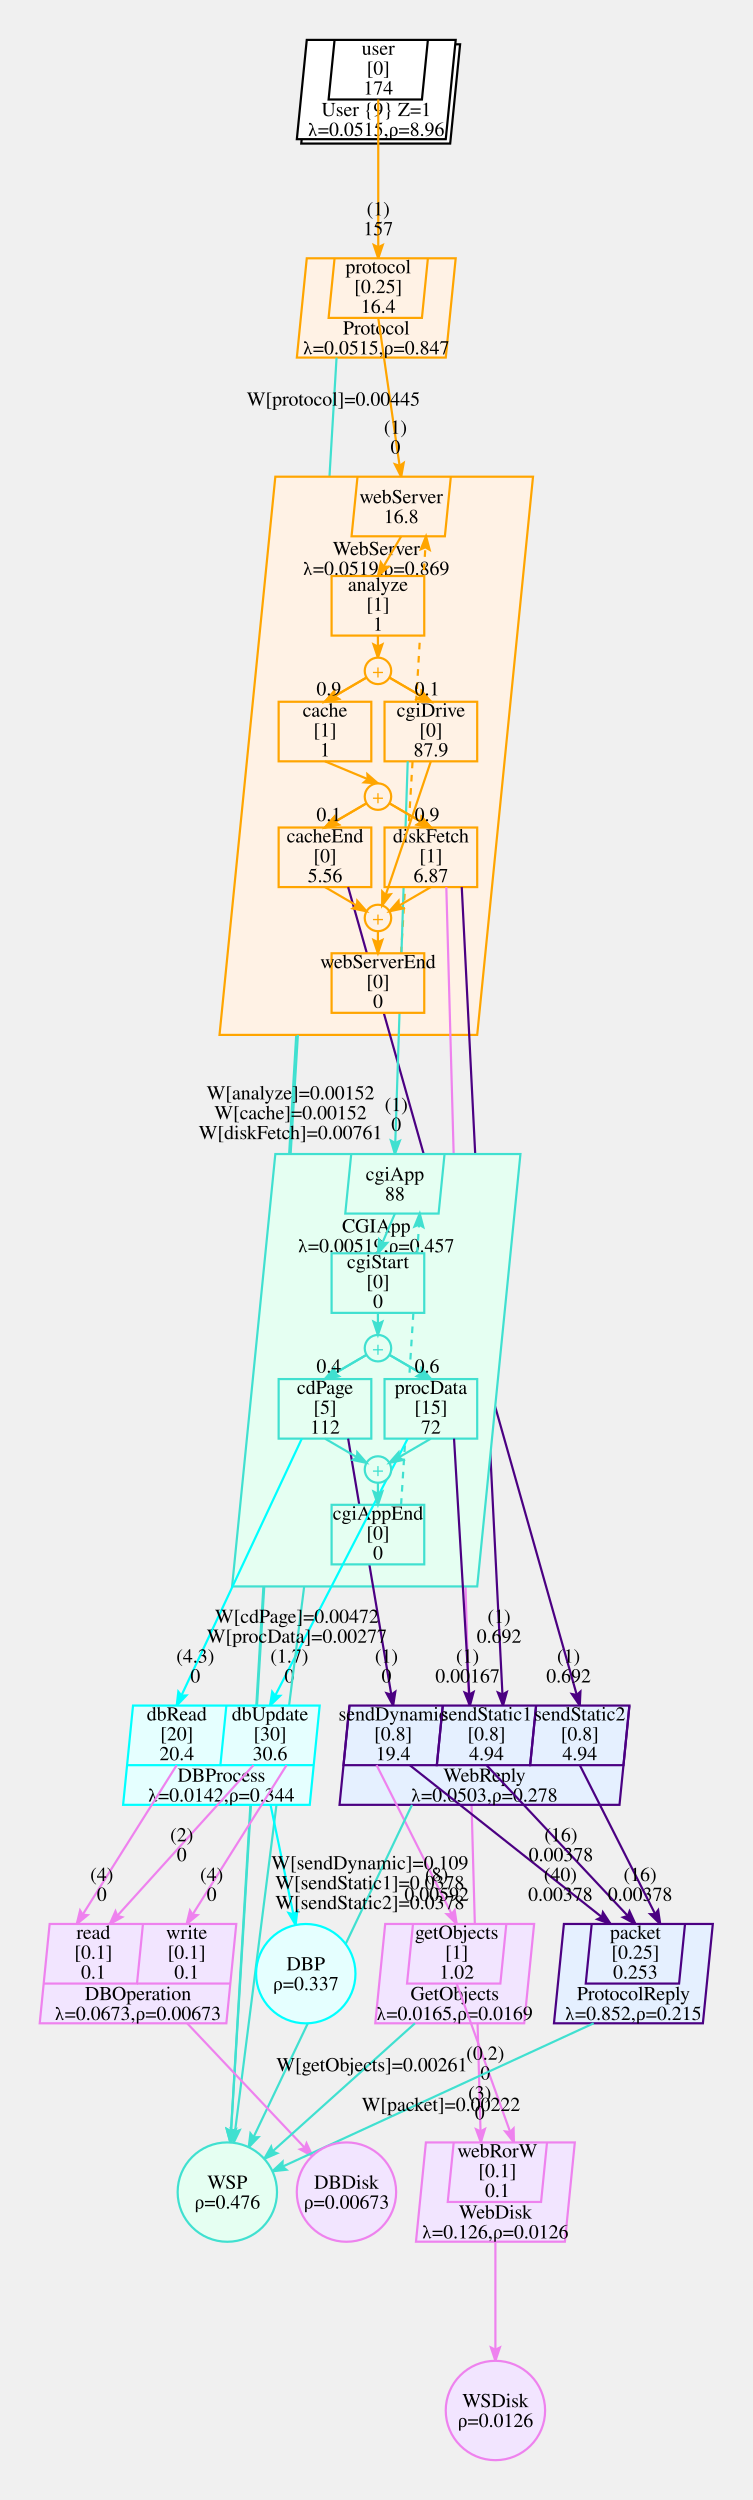
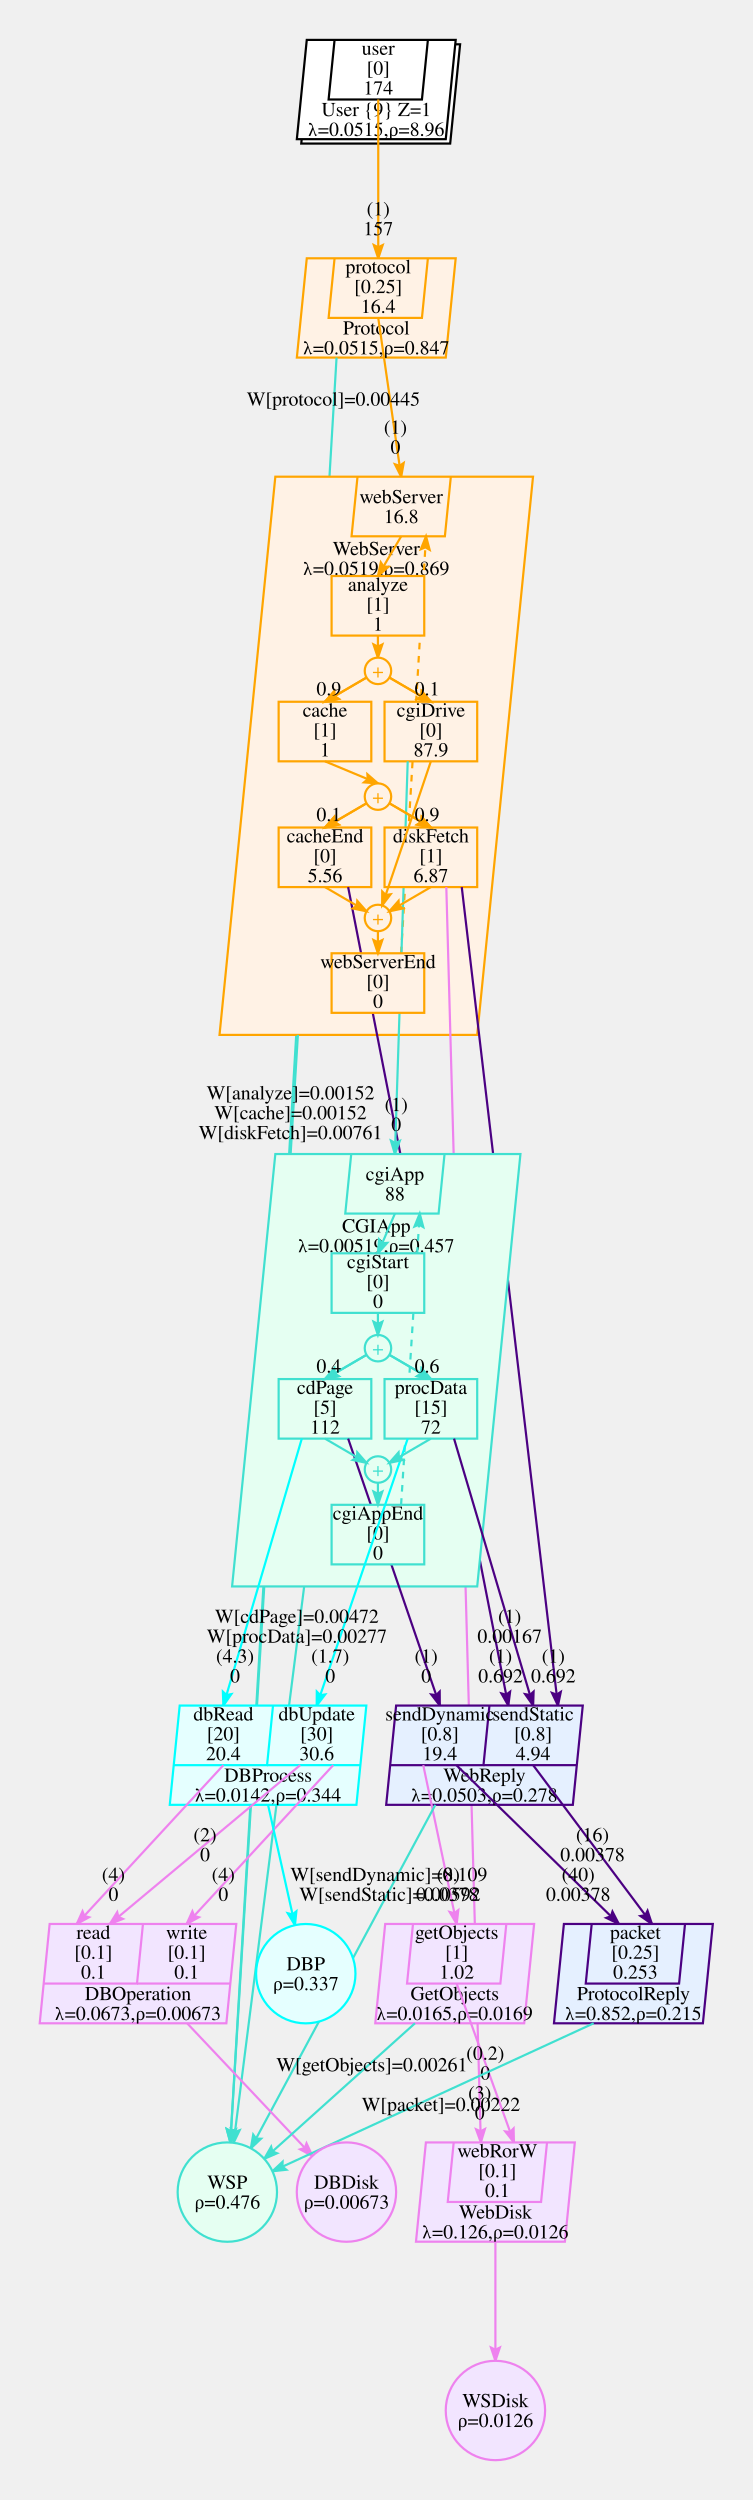
<svg xmlns="http://www.w3.org/2000/svg" width="4.737in" height="15.736in" viewBox="0 0 8528 28325">
  <polygon fill="#ffffff" stroke="black" stroke-width="25" points="3526.25,500 5213.75,500 5101.25,1625 3413.75,1625 " />
  <polygon fill="#ffffff" stroke="black" stroke-width="25" points="3476.25,450 5163.75,450 5051.25,1575 3363.75,1575 " />
  <text x="4264" y="1538" font-family="Times" font-style="Roman" font-size="225" fill="black" text-anchor="middle">λ=0.0515,ρ=8.96</text>
  <text x="4264" y="1313" font-family="Times" font-style="Roman" font-size="225" fill="black" text-anchor="middle">User {9} Z=1</text>
  <polyline stroke="black" stroke-width="25" fill="none" points="3791.25,450 3723.75,1125 4781.25,1125 4848.75,450 " />
  <text x="4286" y="1069" font-family="Times" font-style="Roman" font-size="225" fill="black" text-anchor="middle">174</text>
  <text x="4286" y="844" font-family="Times" font-style="Roman" font-size="225" fill="black" text-anchor="middle">[0]</text>
  <text x="4286" y="619" font-family="Times" font-style="Roman" font-size="225" fill="black" text-anchor="middle">user</text>
  <line x1="4286.25" y1="1125" x2="4286.25" y2="2925" stroke="Orange" stroke-width="25" />
  <polygon fill="Orange" stroke="Orange" stroke-width="25" points="4286.25,2925 4336.25,2775 4286.25,2800 4236.25,2775 " />
  <text x="4286" y="2663" font-family="Times" font-style="Roman" font-size="225" fill="black" text-anchor="middle">157</text>
  <text x="4286" y="2438" font-family="Times" font-style="Roman" font-size="225" fill="black" text-anchor="middle">(1)</text>
  <polygon fill="#fff2e5" stroke="Orange" stroke-width="25" points="3476.25,2925 5163.75,2925 5051.25,4050 3363.75,4050 " />
  <text x="4264" y="4013" font-family="Times" font-style="Roman" font-size="225" fill="black" text-anchor="middle">λ=0.0515,ρ=0.847</text>
  <text x="4264" y="3788" font-family="Times" font-style="Roman" font-size="225" fill="black" text-anchor="middle">Protocol</text>
  <polyline stroke="Orange" stroke-width="25" fill="none" points="3791.25,2925 3723.75,3600 4781.25,3600 4848.75,2925 " />
  <text x="4286" y="3544" font-family="Times" font-style="Roman" font-size="225" fill="black" text-anchor="middle">16.4</text>
  <text x="4286" y="3319" font-family="Times" font-style="Roman" font-size="225" fill="black" text-anchor="middle">[0.25]</text>
  <text x="4286" y="3094" font-family="Times" font-style="Roman" font-size="225" fill="black" text-anchor="middle">protocol</text>
  <line x1="4286.25" y1="3600" x2="4546.25" y2="5400" stroke="Orange" stroke-width="25" />
  <polygon fill="Orange" stroke="Orange" stroke-width="25" points="4546.25,5400 4574.29,5244.39 4528.38,5276.28 4475.32,5258.69 " />
  <text x="4481" y="5138" font-family="Times" font-style="Roman" font-size="225" fill="black" text-anchor="middle">0</text>
  <text x="4481" y="4913" font-family="Times" font-style="Roman" font-size="225" fill="black" text-anchor="middle">(1)</text>
  <line x1="3813.75" y1="4050" x2="2609.68" y2="24276" stroke="Turquoise" stroke-width="25" />
  <polygon fill="Turquoise" stroke="Turquoise" stroke-width="25" points="2609.68,24276 2668.5,24129.2 2617.11,24151.2 2568.68,24123.3 " />
  <text x="3778" y="4594" font-family="Times" font-style="Roman" font-size="225" fill="black" text-anchor="middle">W[protocol]=0.00445</text>
  <polygon fill="#fff2e5" stroke="Orange" stroke-width="25" points="3120,5400 6040,5400 5407.5,11725 2487.5,11725 " />
  <text x="4264" y="6513" font-family="Times" font-style="Roman" font-size="225" fill="black" text-anchor="middle">λ=0.0519,ρ=0.869</text>
  <text x="4264" y="6288" font-family="Times" font-style="Roman" font-size="225" fill="black" text-anchor="middle">WebServer</text>
  <polyline stroke="Orange" stroke-width="25" fill="none" points="4051.25,5400 3983.75,6075 5041.25,6075 5108.75,5400 " />
  <text x="4546" y="5925" font-family="Times" font-style="Roman" font-size="225" fill="black" text-anchor="middle">16.8</text>
  <text x="4546" y="5700" font-family="Times" font-style="Roman" font-size="225" fill="black" text-anchor="middle">webServer</text>
  <line x1="4546.25" y1="6075" x2="4282.5" y2="6525" stroke="Orange" stroke-width="25" />
  <polygon fill="Orange" stroke="Orange" stroke-width="25" points="4282.5,6525 4401.49,6420.87 4345.71,6417.16 4315.21,6370.31 " />
  <line x1="4545" y1="10800" x2="4827.5" y2="6075" stroke-dasharray="75" stroke="Orange" stroke-width="25" />
  <polygon fill="Orange" stroke="Orange" stroke-width="25" points="4827.5,6075 4768.64,6221.75 4820.04,6199.78 4868.46,6227.72 " />
  <polygon fill="#fff2e5" stroke="Orange" stroke-width="25" points="3757.5,7200 3757.5,6525 4807.5,6525 4807.5,7200 3757.5,7200 " />
  <text x="4283" y="7144" font-family="Times" font-style="Roman" font-size="225" fill="black" text-anchor="middle">1</text>
  <text x="4283" y="6919" font-family="Times" font-style="Roman" font-size="225" fill="black" text-anchor="middle">[1]</text>
  <text x="4283" y="6694" font-family="Times" font-style="Roman" font-size="225" fill="black" text-anchor="middle">analyze</text>
  <polygon fill="#fff2e5" stroke="Orange" stroke-width="25" points="3157.5,8625 3157.5,7950 4207.5,7950 4207.5,8625 3157.5,8625 " />
  <text x="3683" y="8569" font-family="Times" font-style="Roman" font-size="225" fill="black" text-anchor="middle">1</text>
  <text x="3683" y="8344" font-family="Times" font-style="Roman" font-size="225" fill="black" text-anchor="middle">[1]</text>
  <text x="3683" y="8119" font-family="Times" font-style="Roman" font-size="225" fill="black" text-anchor="middle">cache</text>
  <polygon fill="#fff2e5" stroke="Orange" stroke-width="25" points="3157.5,10050 3157.5,9375 4207.5,9375 4207.5,10050 3157.5,10050 " />
-   <line x1="3945" y1="10050" x2="6570" y2="19325" stroke="Indigo" stroke-width="25" />
-   <polygon fill="Indigo" stroke="Indigo" stroke-width="25" points="6570,19325 6577.26,19167.1 6535.96,19204.7 6481.04,19194.3 " />
-   <text x="6443" y="19063" font-family="Times" font-style="Roman" font-size="225" fill="black" text-anchor="middle">0.692</text>
-   <text x="6443" y="18838" font-family="Times" font-style="Roman" font-size="225" fill="black" text-anchor="middle">(1)</text>
+   <line x1="3945" y1="10050" x2="5760" y2="19325" stroke="Indigo" stroke-width="25" />
+   <polygon fill="Indigo" stroke="Indigo" stroke-width="25" points="5760,19325 5780.26,19168.2 5735.99,19202.3 5682.12,19187.4 " />
+   <text x="5672" y="19063" font-family="Times" font-style="Roman" font-size="225" fill="black" text-anchor="middle">0.692</text>
+   <text x="5672" y="18838" font-family="Times" font-style="Roman" font-size="225" fill="black" text-anchor="middle">(1)</text>
  <text x="3683" y="9994" font-family="Times" font-style="Roman" font-size="225" fill="black" text-anchor="middle">5.56</text>
  <text x="3683" y="9769" font-family="Times" font-style="Roman" font-size="225" fill="black" text-anchor="middle">[0]</text>
  <text x="3683" y="9544" font-family="Times" font-style="Roman" font-size="225" fill="black" text-anchor="middle">cacheEnd</text>
  <polygon fill="#fff2e5" stroke="Orange" stroke-width="25" points="4357.5,8625 4357.5,7950 5407.5,7950 5407.5,8625 4357.5,8625 " />
  <line x1="4620" y1="8625" x2="4475" y2="13075" stroke="Turquoise" stroke-width="25" />
  <polygon fill="Turquoise" stroke="Turquoise" stroke-width="25" points="4475,13075 4529.86,12926.7 4479.07,12950.1 4429.91,12923.5 " />
  <text x="4490" y="12813" font-family="Times" font-style="Roman" font-size="225" fill="black" text-anchor="middle">0</text>
  <text x="4490" y="12588" font-family="Times" font-style="Roman" font-size="225" fill="black" text-anchor="middle">(1)</text>
  <text x="4883" y="8569" font-family="Times" font-style="Roman" font-size="225" fill="black" text-anchor="middle">87.9</text>
  <text x="4883" y="8344" font-family="Times" font-style="Roman" font-size="225" fill="black" text-anchor="middle">[0]</text>
  <text x="4883" y="8119" font-family="Times" font-style="Roman" font-size="225" fill="black" text-anchor="middle">cgiDrive</text>
  <polygon fill="#fff2e5" stroke="Orange" stroke-width="25" points="4357.5,10050 4357.5,9375 5407.5,9375 5407.5,10050 4357.5,10050 " />
  <line x1="5057.5" y1="10050" x2="5448.75" y2="24275" stroke="Violet" stroke-width="25" />
  <polygon fill="Violet" stroke="Violet" stroke-width="25" points="5448.75,24275 5494.61,24123.7 5445.31,24150 5394.64,24126.4 " />
  <text x="5436" y="24013" font-family="Times" font-style="Roman" font-size="225" fill="black" text-anchor="middle">0</text>
  <text x="5436" y="23788" font-family="Times" font-style="Roman" font-size="225" fill="black" text-anchor="middle">(3)</text>
-   <line x1="5232.5" y1="10050" x2="5700" y2="19325" stroke="Indigo" stroke-width="25" />
-   <polygon fill="Indigo" stroke="Indigo" stroke-width="25" points="5700,19325 5742.39,19172.7 5693.71,19200.2 5642.51,19177.7 " />
-   <text x="5655" y="18613" font-family="Times" font-style="Roman" font-size="225" fill="black" text-anchor="middle">0.692</text>
-   <text x="5655" y="18388" font-family="Times" font-style="Roman" font-size="225" fill="black" text-anchor="middle">(1)</text>
+   <line x1="5232.5" y1="10050" x2="6322.5" y2="19325" stroke="Indigo" stroke-width="25" />
+   <polygon fill="Indigo" stroke="Indigo" stroke-width="25" points="6322.5,19325 6354.65,19170.2 6307.91,19200.9 6255.33,19181.9 " />
+   <text x="6270" y="19063" font-family="Times" font-style="Roman" font-size="225" fill="black" text-anchor="middle">0.692</text>
+   <text x="6270" y="18838" font-family="Times" font-style="Roman" font-size="225" fill="black" text-anchor="middle">(1)</text>
  <text x="4883" y="9994" font-family="Times" font-style="Roman" font-size="225" fill="black" text-anchor="middle">6.87</text>
  <text x="4883" y="9769" font-family="Times" font-style="Roman" font-size="225" fill="black" text-anchor="middle">[1]</text>
  <text x="4883" y="9544" font-family="Times" font-style="Roman" font-size="225" fill="black" text-anchor="middle">diskFetch</text>
  <polygon fill="#fff2e5" stroke="Orange" stroke-width="25" points="3757.5,11475 3757.5,10800 4807.5,10800 4807.5,11475 3757.5,11475 " />
  <text x="4283" y="11419" font-family="Times" font-style="Roman" font-size="225" fill="black" text-anchor="middle">0</text>
  <text x="4283" y="11194" font-family="Times" font-style="Roman" font-size="225" fill="black" text-anchor="middle">[0]</text>
  <text x="4283" y="10969" font-family="Times" font-style="Roman" font-size="225" fill="black" text-anchor="middle">webServerEnd</text>
  <line x1="4282.5" y1="7200" x2="4282.5" y2="7450" stroke="Orange" stroke-width="25" />
  <polygon fill="Orange" stroke="Orange" stroke-width="25" points="4282.5,7450 4332.5,7300 4282.5,7325 4232.5,7300 " />
  <line x1="3682.5" y1="8625" x2="4282.5" y2="8875" stroke="Orange" stroke-width="25" />
  <polygon fill="Orange" stroke="Orange" stroke-width="25" points="4282.5,8875 4163.27,8771.15 4167.12,8826.92 4124.81,8863.46 " />
  <circle cx="4283" cy="7600" r="150" fill="#fff2e5" stroke="Orange" stroke-width="25" />
  <text x="4283" y="7675" font-family="Times" font-style="Roman" font-size="225" fill="Orange" text-anchor="middle">+</text>
  <line x1="4152.93" y1="7675.58" x2="3682.5" y2="7950" stroke="Orange" stroke-width="25" />
  <polygon fill="Orange" stroke="Orange" stroke-width="25" points="3682.5,7950 3837.26,7917.61 3790.47,7887.02 3786.87,7831.23 " />
  <line x1="4412.07" y1="7675.58" x2="4882.5" y2="7950" stroke="Orange" stroke-width="25" />
  <polygon fill="Orange" stroke="Orange" stroke-width="25" points="4882.5,7950 4778.13,7831.23 4774.53,7887.02 4727.74,7917.61 " />
  <line x1="4152.93" y1="7675.58" x2="3682.5" y2="7950" stroke="Orange" stroke-width="25" />
  <polygon fill="Orange" stroke="Orange" stroke-width="25" points="3682.5,7950 3837.26,7917.61 3790.47,7887.02 3786.87,7831.23 " />
  <line x1="4412.07" y1="7675.58" x2="4882.5" y2="7950" stroke="Orange" stroke-width="25" />
  <polygon fill="Orange" stroke="Orange" stroke-width="25" points="4882.5,7950 4778.13,7831.23 4774.53,7887.02 4727.74,7917.61 " />
  <text x="3726" y="7877" font-family="Times" font-style="Roman" font-size="225" fill="black" text-anchor="middle">0.9</text>
  <text x="4839" y="7877" font-family="Times" font-style="Roman" font-size="225" fill="black" text-anchor="middle">0.1</text>
  <circle cx="4283" cy="10400" r="150" fill="#fff2e5" stroke="Orange" stroke-width="25" />
  <text x="4283" y="10475" font-family="Times" font-style="Roman" font-size="225" fill="Orange" text-anchor="middle">+</text>
  <line x1="3682.5" y1="10050" x2="4152.93" y2="10324.4" stroke="Orange" stroke-width="25" />
  <polygon fill="Orange" stroke="Orange" stroke-width="25" points="4152.93,10324.4 4048.56,10205.6 4044.96,10261.4 3998.17,10292 " />
  <line x1="4882.5" y1="8625" x2="4330.53" y2="10257.9" stroke="Orange" stroke-width="25" />
  <polygon fill="Orange" stroke="Orange" stroke-width="25" points="4330.53,10257.9 4425.94,10131.8 4370.56,10139.5 4331.2,10099.8 " />
  <line x1="4882.5" y1="10050" x2="4412.07" y2="10324.4" stroke="Orange" stroke-width="25" />
  <polygon fill="Orange" stroke="Orange" stroke-width="25" points="4412.07,10324.4 4566.83,10292 4520.04,10261.4 4516.44,10205.6 " />
  <circle cx="4283" cy="9025" r="150" fill="#fff2e5" stroke="Orange" stroke-width="25" />
  <text x="4283" y="9100" font-family="Times" font-style="Roman" font-size="225" fill="Orange" text-anchor="middle">+</text>
  <line x1="4152.93" y1="9100.58" x2="3682.5" y2="9375" stroke="Orange" stroke-width="25" />
  <polygon fill="Orange" stroke="Orange" stroke-width="25" points="3682.5,9375 3837.26,9342.61 3790.47,9312.02 3786.87,9256.23 " />
  <line x1="4412.07" y1="9100.58" x2="4882.5" y2="9375" stroke="Orange" stroke-width="25" />
  <polygon fill="Orange" stroke="Orange" stroke-width="25" points="4882.5,9375 4778.13,9256.23 4774.53,9312.02 4727.74,9342.61 " />
  <line x1="4152.93" y1="9100.58" x2="3682.5" y2="9375" stroke="Orange" stroke-width="25" />
  <polygon fill="Orange" stroke="Orange" stroke-width="25" points="3682.5,9375 3837.26,9342.61 3790.47,9312.02 3786.87,9256.23 " />
  <line x1="4412.07" y1="9100.58" x2="4882.5" y2="9375" stroke="Orange" stroke-width="25" />
  <polygon fill="Orange" stroke="Orange" stroke-width="25" points="4882.5,9375 4778.13,9256.23 4774.53,9312.02 4727.74,9342.61 " />
  <text x="3726" y="9302" font-family="Times" font-style="Roman" font-size="225" fill="black" text-anchor="middle">0.1</text>
  <text x="4839" y="9302" font-family="Times" font-style="Roman" font-size="225" fill="black" text-anchor="middle">0.9</text>
  <line x1="4282.5" y1="10550" x2="4282.5" y2="10800" stroke="Orange" stroke-width="25" />
  <polygon fill="Orange" stroke="Orange" stroke-width="25" points="4282.5,10800 4332.5,10650 4282.5,10675 4232.5,10650 " />
  <line x1="3375.62" y1="11725" x2="2610.48" y2="24276" stroke="Turquoise" stroke-width="25" />
  <polygon fill="Turquoise" stroke="Turquoise" stroke-width="25" points="2610.48,24276 2669.51,24129.4 2618.08,24151.3 2569.7,24123.3 " />
  <text x="3292" y="12906" font-family="Times" font-style="Roman" font-size="225" fill="black" text-anchor="middle">W[diskFetch]=0.00761</text>
  <text x="3292" y="12681" font-family="Times" font-style="Roman" font-size="225" fill="black" text-anchor="middle">W[cache]=0.00152</text>
  <text x="3292" y="12456" font-family="Times" font-style="Roman" font-size="225" fill="black" text-anchor="middle">W[analyze]=0.00152</text>
  <polygon fill="#e5fff2" stroke="Turquoise" stroke-width="25" points="3120,13075 5897.5,13075 5407.5,17975 2630,17975 " />
  <text x="4264" y="14188" font-family="Times" font-style="Roman" font-size="225" fill="black" text-anchor="middle">λ=0.00519,ρ=0.457</text>
  <text x="4264" y="13963" font-family="Times" font-style="Roman" font-size="225" fill="black" text-anchor="middle">CGIApp</text>
  <polyline stroke="Turquoise" stroke-width="25" fill="none" points="3980,13075 3912.5,13750 4970,13750 5037.5,13075 " />
  <text x="4475" y="13600" font-family="Times" font-style="Roman" font-size="225" fill="black" text-anchor="middle">88</text>
  <text x="4475" y="13375" font-family="Times" font-style="Roman" font-size="225" fill="black" text-anchor="middle">cgiApp</text>
  <line x1="4475" y1="13750" x2="4282.5" y2="14200" stroke="Turquoise" stroke-width="25" />
  <polygon fill="Turquoise" stroke="Turquoise" stroke-width="25" points="4282.5,14200 4387.47,14081.8 4331.66,14085.1 4295.52,14042.4 " />
  <line x1="4545" y1="17050" x2="4756.25" y2="13750" stroke-dasharray="75" stroke="Turquoise" stroke-width="25" />
  <polygon fill="Turquoise" stroke="Turquoise" stroke-width="25" points="4756.25,13750 4696.77,13896.5 4748.26,13874.7 4796.57,13902.9 " />
  <polygon fill="#e5fff2" stroke="Turquoise" stroke-width="25" points="3157.5,16300 3157.5,15625 4207.5,15625 4207.5,16300 3157.5,16300 " />
-   <line x1="3420" y1="16300" x2="2002.5" y2="19325" stroke="Cyan" stroke-width="25" />
-   <polygon fill="Cyan" stroke="Cyan" stroke-width="25" points="2002.5,19325 2111.42,19210.4 2055.54,19211.8 2020.87,19168 " />
-   <text x="2213" y="19063" font-family="Times" font-style="Roman" font-size="225" fill="black" text-anchor="middle">0</text>
-   <text x="2213" y="18838" font-family="Times" font-style="Roman" font-size="225" fill="black" text-anchor="middle">(4.3)</text>
-   <line x1="3945" y1="16300" x2="4455" y2="19325" stroke="Indigo" stroke-width="25" />
-   <polygon fill="Indigo" stroke="Indigo" stroke-width="25" points="4455,19325 4479.37,19168.8 4434.22,19201.7 4380.76,19185.4 " />
-   <text x="4379" y="19063" font-family="Times" font-style="Roman" font-size="225" fill="black" text-anchor="middle">0</text>
-   <text x="4379" y="18838" font-family="Times" font-style="Roman" font-size="225" fill="black" text-anchor="middle">(1)</text>
+   <line x1="3420" y1="16300" x2="2531.25" y2="19325" stroke="Cyan" stroke-width="25" />
+   <polygon fill="Cyan" stroke="Cyan" stroke-width="25" points="2531.25,19325 2621.51,19195.2 2566.49,19205.1 2525.56,19167 " />
+   <text x="2663" y="19063" font-family="Times" font-style="Roman" font-size="225" fill="black" text-anchor="middle">0</text>
+   <text x="2663" y="18838" font-family="Times" font-style="Roman" font-size="225" fill="black" text-anchor="middle">(4.3)</text>
+   <line x1="3945" y1="16300" x2="4983.75" y2="19325" stroke="Indigo" stroke-width="25" />
+   <polygon fill="Indigo" stroke="Indigo" stroke-width="25" points="4983.75,19325 4982.32,19166.9 4943.15,19206.8 4887.74,19199.4 " />
+   <text x="4829" y="19063" font-family="Times" font-style="Roman" font-size="225" fill="black" text-anchor="middle">0</text>
+   <text x="4829" y="18838" font-family="Times" font-style="Roman" font-size="225" fill="black" text-anchor="middle">(1)</text>
  <text x="3683" y="16244" font-family="Times" font-style="Roman" font-size="225" fill="black" text-anchor="middle">112</text>
  <text x="3683" y="16019" font-family="Times" font-style="Roman" font-size="225" fill="black" text-anchor="middle">[5]</text>
  <text x="3683" y="15794" font-family="Times" font-style="Roman" font-size="225" fill="black" text-anchor="middle">cdPage</text>
  <polygon fill="#e5fff2" stroke="Turquoise" stroke-width="25" points="3757.5,17725 3757.5,17050 4807.5,17050 4807.5,17725 3757.5,17725 " />
  <text x="4283" y="17669" font-family="Times" font-style="Roman" font-size="225" fill="black" text-anchor="middle">0</text>
  <text x="4283" y="17444" font-family="Times" font-style="Roman" font-size="225" fill="black" text-anchor="middle">[0]</text>
  <text x="4283" y="17219" font-family="Times" font-style="Roman" font-size="225" fill="black" text-anchor="middle">cgiAppEnd</text>
  <polygon fill="#e5fff2" stroke="Turquoise" stroke-width="25" points="3757.5,14875 3757.5,14200 4807.5,14200 4807.5,14875 3757.5,14875 " />
  <text x="4283" y="14819" font-family="Times" font-style="Roman" font-size="225" fill="black" text-anchor="middle">0</text>
  <text x="4283" y="14594" font-family="Times" font-style="Roman" font-size="225" fill="black" text-anchor="middle">[0]</text>
  <text x="4283" y="14369" font-family="Times" font-style="Roman" font-size="225" fill="black" text-anchor="middle">cgiStart</text>
  <polygon fill="#e5fff2" stroke="Turquoise" stroke-width="25" points="4357.5,16300 4357.5,15625 5407.5,15625 5407.5,16300 4357.5,16300 " />
-   <line x1="4620" y1="16300" x2="3060" y2="19325" stroke="Cyan" stroke-width="25" />
-   <polygon fill="Cyan" stroke="Cyan" stroke-width="25" points="3060,19325 3173.19,19214.6 3117.29,19213.9 3084.31,19168.8 " />
-   <text x="3279" y="19063" font-family="Times" font-style="Roman" font-size="225" fill="black" text-anchor="middle">0</text>
-   <text x="3279" y="18838" font-family="Times" font-style="Roman" font-size="225" fill="black" text-anchor="middle">(1.7)</text>
-   <line x1="5145" y1="16300" x2="5325" y2="19325" stroke="Indigo" stroke-width="25" />
-   <polygon fill="Indigo" stroke="Indigo" stroke-width="25" points="5325,19325 5366,19172.3 5317.58,19200.2 5266.18,19178.2 " />
-   <text x="5298" y="19063" font-family="Times" font-style="Roman" font-size="225" fill="black" text-anchor="middle">0.00167</text>
-   <text x="5298" y="18838" font-family="Times" font-style="Roman" font-size="225" fill="black" text-anchor="middle">(1)</text>
+   <line x1="4620" y1="16300" x2="3588.75" y2="19325" stroke="Cyan" stroke-width="25" />
+   <polygon fill="Cyan" stroke="Cyan" stroke-width="25" points="3588.75,19325 3684.48,19199.2 3629.08,19206.7 3589.83,19166.9 " />
+   <text x="3742" y="19063" font-family="Times" font-style="Roman" font-size="225" fill="black" text-anchor="middle">0</text>
+   <text x="3742" y="18838" font-family="Times" font-style="Roman" font-size="225" fill="black" text-anchor="middle">(1.7)</text>
+   <line x1="5145" y1="16300" x2="6041.25" y2="19325" stroke="Indigo" stroke-width="25" />
+   <polygon fill="Indigo" stroke="Indigo" stroke-width="25" points="6041.25,19325 6046.58,19167 6005.74,19205.1 5950.7,19195.4 " />
+   <text x="5775" y="18613" font-family="Times" font-style="Roman" font-size="225" fill="black" text-anchor="middle">0.00167</text>
+   <text x="5775" y="18388" font-family="Times" font-style="Roman" font-size="225" fill="black" text-anchor="middle">(1)</text>
  <text x="4883" y="16244" font-family="Times" font-style="Roman" font-size="225" fill="black" text-anchor="middle">72</text>
  <text x="4883" y="16019" font-family="Times" font-style="Roman" font-size="225" fill="black" text-anchor="middle">[15]</text>
  <text x="4883" y="15794" font-family="Times" font-style="Roman" font-size="225" fill="black" text-anchor="middle">procData</text>
  <circle cx="4283" cy="16650" r="150" fill="#e5fff2" stroke="Turquoise" stroke-width="25" />
  <text x="4283" y="16725" font-family="Times" font-style="Roman" font-size="225" fill="Turquoise" text-anchor="middle">+</text>
+   <line x1="4882.5" y1="16300" x2="4412.07" y2="16574.4" stroke="Turquoise" stroke-width="25" />
+   <polygon fill="Turquoise" stroke="Turquoise" stroke-width="25" points="4412.07,16574.4 4566.83,16542 4520.04,16511.4 4516.44,16455.6 " />
  <line x1="3682.5" y1="16300" x2="4152.93" y2="16574.4" stroke="Turquoise" stroke-width="25" />
  <polygon fill="Turquoise" stroke="Turquoise" stroke-width="25" points="4152.93,16574.4 4048.56,16455.6 4044.96,16511.4 3998.17,16542 " />
-   <line x1="4882.5" y1="16300" x2="4412.07" y2="16574.4" stroke="Turquoise" stroke-width="25" />
-   <polygon fill="Turquoise" stroke="Turquoise" stroke-width="25" points="4412.07,16574.4 4566.83,16542 4520.04,16511.4 4516.44,16455.6 " />
  <circle cx="4283" cy="15275" r="150" fill="#e5fff2" stroke="Turquoise" stroke-width="25" />
  <text x="4283" y="15350" font-family="Times" font-style="Roman" font-size="225" fill="Turquoise" text-anchor="middle">+</text>
+   <line x1="4412.07" y1="15350.6" x2="4882.5" y2="15625" stroke="Turquoise" stroke-width="25" />
+   <polygon fill="Turquoise" stroke="Turquoise" stroke-width="25" points="4882.5,15625 4778.13,15506.2 4774.53,15562 4727.74,15592.6 " />
  <line x1="4152.93" y1="15350.6" x2="3682.5" y2="15625" stroke="Turquoise" stroke-width="25" />
  <polygon fill="Turquoise" stroke="Turquoise" stroke-width="25" points="3682.5,15625 3837.26,15592.6 3790.47,15562 3786.87,15506.2 " />
  <line x1="4412.07" y1="15350.6" x2="4882.5" y2="15625" stroke="Turquoise" stroke-width="25" />
  <polygon fill="Turquoise" stroke="Turquoise" stroke-width="25" points="4882.5,15625 4778.13,15506.2 4774.53,15562 4727.74,15592.6 " />
  <line x1="4152.93" y1="15350.6" x2="3682.5" y2="15625" stroke="Turquoise" stroke-width="25" />
  <polygon fill="Turquoise" stroke="Turquoise" stroke-width="25" points="3682.5,15625 3837.26,15592.6 3790.47,15562 3786.87,15506.2 " />
-   <line x1="4412.07" y1="15350.6" x2="4882.5" y2="15625" stroke="Turquoise" stroke-width="25" />
-   <polygon fill="Turquoise" stroke="Turquoise" stroke-width="25" points="4882.5,15625 4778.13,15506.2 4774.53,15562 4727.74,15592.6 " />
+   <text x="4839" y="15552" font-family="Times" font-style="Roman" font-size="225" fill="black" text-anchor="middle">0.6</text>
  <text x="3726" y="15552" font-family="Times" font-style="Roman" font-size="225" fill="black" text-anchor="middle">0.4</text>
-   <text x="4839" y="15552" font-family="Times" font-style="Roman" font-size="225" fill="black" text-anchor="middle">0.6</text>
  <line x1="4282.5" y1="16800" x2="4282.5" y2="17050" stroke="Turquoise" stroke-width="25" />
  <polygon fill="Turquoise" stroke="Turquoise" stroke-width="25" points="4282.5,17050 4332.5,16900 4282.5,16925 4232.5,16900 " />
  <line x1="4282.5" y1="14875" x2="4282.5" y2="15125" stroke="Turquoise" stroke-width="25" />
  <polygon fill="Turquoise" stroke="Turquoise" stroke-width="25" points="4282.5,15125 4332.5,14975 4282.5,15000 4232.5,14975 " />
  <line x1="3446.88" y1="17975" x2="2647.05" y2="24279.5" stroke="Turquoise" stroke-width="25" />
  <polygon fill="Turquoise" stroke="Turquoise" stroke-width="25" points="2647.05,24279.5 2715.53,24137 2662.78,24155.5 2616.32,24124.4 " />
  <text x="3364" y="18613" font-family="Times" font-style="Roman" font-size="225" fill="black" text-anchor="middle">W[procData]=0.00277</text>
  <text x="3364" y="18388" font-family="Times" font-style="Roman" font-size="225" fill="black" text-anchor="middle">W[cdPage]=0.00472</text>
-   <polygon fill="#e5ffff" stroke="Cyan" stroke-width="25" points="1507.5,19325 3622.5,19325 3510,20450 1395,20450 " />
-   <text x="2509" y="20413" font-family="Times" font-style="Roman" font-size="225" fill="black" text-anchor="middle">λ=0.0142,ρ=0.344</text>
-   <text x="2509" y="20188" font-family="Times" font-style="Roman" font-size="225" fill="black" text-anchor="middle">DBProcess</text>
-   <polyline stroke="Cyan" stroke-width="25" fill="none" points="1440,20000 2497.5,20000 2565,19325 " />
-   <text x="2003" y="19944" font-family="Times" font-style="Roman" font-size="225" fill="black" text-anchor="middle">20.4</text>
-   <text x="2003" y="19719" font-family="Times" font-style="Roman" font-size="225" fill="black" text-anchor="middle">[20]</text>
-   <text x="2003" y="19494" font-family="Times" font-style="Roman" font-size="225" fill="black" text-anchor="middle">dbRead</text>
-   <line x1="2002.5" y1="20000" x2="870" y2="21800" stroke="Violet" stroke-width="25" />
-   <polygon fill="Violet" stroke="Violet" stroke-width="25" points="870,21800 992.2,21699.7 936.567,21694.2 907.559,21646.4 " />
-   <text x="1153" y="21538" font-family="Times" font-style="Roman" font-size="225" fill="black" text-anchor="middle">0</text>
-   <text x="1153" y="21313" font-family="Times" font-style="Roman" font-size="225" fill="black" text-anchor="middle">(4)</text>
-   <line x1="2497.5" y1="20000" x2="3555" y2="20000" stroke="Cyan" stroke-width="25" />
-   <text x="3060" y="19944" font-family="Times" font-style="Roman" font-size="225" fill="black" text-anchor="middle">30.6</text>
-   <text x="3060" y="19719" font-family="Times" font-style="Roman" font-size="225" fill="black" text-anchor="middle">[30]</text>
-   <text x="3060" y="19494" font-family="Times" font-style="Roman" font-size="225" fill="black" text-anchor="middle">dbUpdate</text>
-   <line x1="2872.5" y1="20000" x2="1245" y2="21800" stroke="Violet" stroke-width="25" />
-   <polygon fill="Violet" stroke="Violet" stroke-width="25" points="1245,21800 1382.69,21722.3 1328.83,21707.3 1308.51,21655.2 " />
-   <text x="2059" y="21088" font-family="Times" font-style="Roman" font-size="225" fill="black" text-anchor="middle">0</text>
-   <text x="2059" y="20863" font-family="Times" font-style="Roman" font-size="225" fill="black" text-anchor="middle">(2)</text>
-   <line x1="3247.5" y1="20000" x2="2115" y2="21800" stroke="Violet" stroke-width="25" />
-   <polygon fill="Violet" stroke="Violet" stroke-width="25" points="2115,21800 2237.2,21699.7 2181.57,21694.2 2152.56,21646.4 " />
-   <text x="2398" y="21538" font-family="Times" font-style="Roman" font-size="225" fill="black" text-anchor="middle">0</text>
-   <text x="2398" y="21313" font-family="Times" font-style="Roman" font-size="225" fill="black" text-anchor="middle">(4)</text>
-   <line x1="3065.62" y1="20450" x2="3350.02" y2="21811.9" stroke="Cyan" stroke-width="25" />
-   <polygon fill="Cyan" stroke="Cyan" stroke-width="25" points="3350.02,21811.9 3368.3,21654.8 3324.47,21689.5 3270.41,21675.3 " />
-   <polygon fill="#e5f0ff" stroke="Indigo" stroke-width="25" points="3960,19325 7132.5,19325 7020,20450 3847.5,20450 " />
+   <polygon fill="#e5ffff" stroke="Cyan" stroke-width="25" points="2036.25,19325 4151.25,19325 4038.75,20450 1923.75,20450 " />
+   <text x="3038" y="20413" font-family="Times" font-style="Roman" font-size="225" fill="black" text-anchor="middle">λ=0.0142,ρ=0.344</text>
+   <text x="3038" y="20188" font-family="Times" font-style="Roman" font-size="225" fill="black" text-anchor="middle">DBProcess</text>
+   <polyline stroke="Cyan" stroke-width="25" fill="none" points="1968.75,20000 3026.25,20000 3093.75,19325 " />
+   <text x="2531" y="19944" font-family="Times" font-style="Roman" font-size="225" fill="black" text-anchor="middle">20.4</text>
+   <text x="2531" y="19719" font-family="Times" font-style="Roman" font-size="225" fill="black" text-anchor="middle">[20]</text>
+   <text x="2531" y="19494" font-family="Times" font-style="Roman" font-size="225" fill="black" text-anchor="middle">dbRead</text>
+   <line x1="2531.25" y1="20000" x2="870" y2="21800" stroke="Violet" stroke-width="25" />
+   <polygon fill="Violet" stroke="Violet" stroke-width="25" points="870,21800 1008.48,21723.7 954.777,21708.1 934.989,21655.9 " />
+   <text x="1285" y="21538" font-family="Times" font-style="Roman" font-size="225" fill="black" text-anchor="middle">0</text>
+   <text x="1285" y="21313" font-family="Times" font-style="Roman" font-size="225" fill="black" text-anchor="middle">(4)</text>
+   <line x1="3026.25" y1="20000" x2="4083.75" y2="20000" stroke="Cyan" stroke-width="25" />
+   <text x="3589" y="19944" font-family="Times" font-style="Roman" font-size="225" fill="black" text-anchor="middle">30.6</text>
+   <text x="3589" y="19719" font-family="Times" font-style="Roman" font-size="225" fill="black" text-anchor="middle">[30]</text>
+   <text x="3589" y="19494" font-family="Times" font-style="Roman" font-size="225" fill="black" text-anchor="middle">dbUpdate</text>
+   <line x1="3401.25" y1="20000" x2="1245" y2="21800" stroke="Violet" stroke-width="25" />
+   <polygon fill="Violet" stroke="Violet" stroke-width="25" points="1245,21800 1392.19,21742.3 1340.96,21719.9 1328.11,21665.5 " />
+   <text x="2323" y="21088" font-family="Times" font-style="Roman" font-size="225" fill="black" text-anchor="middle">0</text>
+   <text x="2323" y="20863" font-family="Times" font-style="Roman" font-size="225" fill="black" text-anchor="middle">(2)</text>
+   <line x1="3776.25" y1="20000" x2="2115" y2="21800" stroke="Violet" stroke-width="25" />
+   <polygon fill="Violet" stroke="Violet" stroke-width="25" points="2115,21800 2253.48,21723.7 2199.78,21708.1 2179.99,21655.9 " />
+   <text x="2530" y="21538" font-family="Times" font-style="Roman" font-size="225" fill="black" text-anchor="middle">0</text>
+   <text x="2530" y="21313" font-family="Times" font-style="Roman" font-size="225" fill="black" text-anchor="middle">(4)</text>
+   <line x1="3037.5" y1="20450" x2="3342.29" y2="21813.5" stroke="Cyan" stroke-width="25" />
+   <polygon fill="Cyan" stroke="Cyan" stroke-width="25" points="3342.29,21813.5 3358.37,21656.3 3315.02,21691.6 3260.78,21678.1 " />
+   <polygon fill="#e5f0ff" stroke="Indigo" stroke-width="25" points="4488.75,19325 6603.75,19325 6491.25,20450 4376.25,20450 " />
  <text x="5490" y="20413" font-family="Times" font-style="Roman" font-size="225" fill="black" text-anchor="middle">λ=0.0503,ρ=0.278</text>
  <text x="5490" y="20188" font-family="Times" font-style="Roman" font-size="225" fill="black" text-anchor="middle">WebReply</text>
-   <polyline stroke="Indigo" stroke-width="25" fill="none" points="3960,19325 3892.5,20000 4950,20000 5017.5,19325 " />
-   <text x="4455" y="19944" font-family="Times" font-style="Roman" font-size="225" fill="black" text-anchor="middle">19.4</text>
-   <text x="4455" y="19719" font-family="Times" font-style="Roman" font-size="225" fill="black" text-anchor="middle">[0.8]</text>
-   <text x="4455" y="19494" font-family="Times" font-style="Roman" font-size="225" fill="black" text-anchor="middle">sendDynamic</text>
-   <line x1="4267.5" y1="20000" x2="5175" y2="21800" stroke="Violet" stroke-width="25" />
-   <polygon fill="Violet" stroke="Violet" stroke-width="25" points="5175,21800 5152.12,21643.6 5118.73,21688.4 5062.83,21688.6 " />
-   <text x="4948" y="21538" font-family="Times" font-style="Roman" font-size="225" fill="black" text-anchor="middle">0.00592</text>
-   <text x="4948" y="21313" font-family="Times" font-style="Roman" font-size="225" fill="black" text-anchor="middle">(8)</text>
-   <line x1="4642.5" y1="20000" x2="6918.75" y2="21800" stroke="Indigo" stroke-width="25" />
-   <polygon fill="Indigo" stroke="Indigo" stroke-width="25" points="6918.75,21800 6832.11,21667.7 6820.7,21722.5 6770.08,21746.2 " />
-   <text x="6350" y="21538" font-family="Times" font-style="Roman" font-size="225" fill="black" text-anchor="middle">0.00378</text>
-   <text x="6350" y="21313" font-family="Times" font-style="Roman" font-size="225" fill="black" text-anchor="middle">(40)</text>
-   <polyline stroke="Indigo" stroke-width="25" fill="none" points="5017.5,19325 4950,20000 6007.5,20000 6075,19325 " />
-   <text x="5513" y="19944" font-family="Times" font-style="Roman" font-size="225" fill="black" text-anchor="middle">4.94</text>
-   <text x="5513" y="19719" font-family="Times" font-style="Roman" font-size="225" fill="black" text-anchor="middle">[0.8]</text>
-   <text x="5513" y="19494" font-family="Times" font-style="Roman" font-size="225" fill="black" text-anchor="middle">sendStatic1</text>
-   <line x1="5512.5" y1="20000" x2="7200" y2="21800" stroke="Indigo" stroke-width="25" />
-   <polygon fill="Indigo" stroke="Indigo" stroke-width="25" points="7200,21800 7133.89,21656.4 7114.51,21708.8 7060.93,21724.8 " />
-   <text x="6356" y="21088" font-family="Times" font-style="Roman" font-size="225" fill="black" text-anchor="middle">0.00378</text>
-   <text x="6356" y="20863" font-family="Times" font-style="Roman" font-size="225" fill="black" text-anchor="middle">(16)</text>
-   <polyline stroke="Indigo" stroke-width="25" fill="none" points="6075,19325 6007.5,20000 7065,20000 7132.5,19325 " />
-   <text x="6570" y="19944" font-family="Times" font-style="Roman" font-size="225" fill="black" text-anchor="middle">4.94</text>
-   <text x="6570" y="19719" font-family="Times" font-style="Roman" font-size="225" fill="black" text-anchor="middle">[0.8]</text>
-   <text x="6570" y="19494" font-family="Times" font-style="Roman" font-size="225" fill="black" text-anchor="middle">sendStatic2</text>
-   <line x1="6570" y1="20000" x2="7481.25" y2="21800" stroke="Indigo" stroke-width="25" />
-   <polygon fill="Indigo" stroke="Indigo" stroke-width="25" points="7481.25,21800 7458.11,21643.6 7424.79,21688.5 7368.89,21688.8 " />
-   <text x="7253" y="21538" font-family="Times" font-style="Roman" font-size="225" fill="black" text-anchor="middle">0.00378</text>
-   <text x="7253" y="21313" font-family="Times" font-style="Roman" font-size="225" fill="black" text-anchor="middle">(16)</text>
-   <line x1="4668.75" y1="20450" x2="2818.39" y2="24329.8" stroke="Turquoise" stroke-width="25" />
-   <polygon fill="Turquoise" stroke="Turquoise" stroke-width="25" points="2818.39,24329.8 2928.09,24215.9 2872.2,24217 2837.83,24172.9 " />
-   <text x="4191" y="21631" font-family="Times" font-style="Roman" font-size="225" fill="black" text-anchor="middle">W[sendStatic2]=0.0378</text>
-   <text x="4191" y="21406" font-family="Times" font-style="Roman" font-size="225" fill="black" text-anchor="middle">W[sendStatic1]=0.0378</text>
-   <text x="4191" y="21181" font-family="Times" font-style="Roman" font-size="225" fill="black" text-anchor="middle">W[sendDynamic]=0.109</text>
+   <polyline stroke="Indigo" stroke-width="25" fill="none" points="4421.25,20000 5478.75,20000 5546.25,19325 " />
+   <text x="4984" y="19944" font-family="Times" font-style="Roman" font-size="225" fill="black" text-anchor="middle">19.4</text>
+   <text x="4984" y="19719" font-family="Times" font-style="Roman" font-size="225" fill="black" text-anchor="middle">[0.8]</text>
+   <text x="4984" y="19494" font-family="Times" font-style="Roman" font-size="225" fill="black" text-anchor="middle">sendDynamic</text>
+   <line x1="4796.25" y1="20000" x2="5175" y2="21800" stroke="Violet" stroke-width="25" />
+   <polygon fill="Violet" stroke="Violet" stroke-width="25" points="5175,21800 5193.04,21642.9 5149.26,21677.7 5095.19,21663.5 " />
+   <text x="5080" y="21538" font-family="Times" font-style="Roman" font-size="225" fill="black" text-anchor="middle">0.00592</text>
+   <text x="5080" y="21313" font-family="Times" font-style="Roman" font-size="225" fill="black" text-anchor="middle">(8)</text>
+   <line x1="5171.25" y1="20000" x2="7012.5" y2="21800" stroke="Indigo" stroke-width="25" />
+   <polygon fill="Indigo" stroke="Indigo" stroke-width="25" points="7012.5,21800 6940.19,21659.4 6923.12,21712.6 6870.29,21730.9 " />
+   <text x="6552" y="21538" font-family="Times" font-style="Roman" font-size="225" fill="black" text-anchor="middle">0.00378</text>
+   <text x="6552" y="21313" font-family="Times" font-style="Roman" font-size="225" fill="black" text-anchor="middle">(40)</text>
+   <line x1="5478.75" y1="20000" x2="6536.25" y2="20000" stroke="Indigo" stroke-width="25" />
+   <text x="6041" y="19944" font-family="Times" font-style="Roman" font-size="225" fill="black" text-anchor="middle">4.94</text>
+   <text x="6041" y="19719" font-family="Times" font-style="Roman" font-size="225" fill="black" text-anchor="middle">[0.8]</text>
+   <text x="6041" y="19494" font-family="Times" font-style="Roman" font-size="225" fill="black" text-anchor="middle">sendStatic</text>
+   <line x1="6041.25" y1="20000" x2="7387.5" y2="21800" stroke="Indigo" stroke-width="25" />
+   <polygon fill="Indigo" stroke="Indigo" stroke-width="25" points="7387.5,21800 7337.7,21649.9 7312.63,21699.9 7257.62,21709.8 " />
+   <text x="6714" y="21088" font-family="Times" font-style="Roman" font-size="225" fill="black" text-anchor="middle">0.00378</text>
+   <text x="6714" y="20863" font-family="Times" font-style="Roman" font-size="225" fill="black" text-anchor="middle">(16)</text>
+   <line x1="4933.12" y1="20450" x2="2842.44" y2="24342" stroke="Turquoise" stroke-width="25" />
+   <polygon fill="Turquoise" stroke="Turquoise" stroke-width="25" points="2842.44,24342 2957.47,24233.5 2901.59,24231.9 2869.38,24186.2 " />
+   <text x="4406" y="21538" font-family="Times" font-style="Roman" font-size="225" fill="black" text-anchor="middle">W[sendStatic]=0.0378</text>
+   <text x="4406" y="21313" font-family="Times" font-style="Roman" font-size="225" fill="black" text-anchor="middle">W[sendDynamic]=0.109</text>
  <polygon fill="#f2e5ff" stroke="Violet" stroke-width="25" points="562.5,21800 2677.5,21800 2565,22925 450,22925 " />
  <text x="1564" y="22888" font-family="Times" font-style="Roman" font-size="225" fill="black" text-anchor="middle">λ=0.0673,ρ=0.00673</text>
  <text x="1564" y="22663" font-family="Times" font-style="Roman" font-size="225" fill="black" text-anchor="middle">DBOperation</text>
  <polyline stroke="Violet" stroke-width="25" fill="none" points="495,22475 1552.5,22475 1620,21800 " />
  <text x="1058" y="22419" font-family="Times" font-style="Roman" font-size="225" fill="black" text-anchor="middle">0.1</text>
  <text x="1058" y="22194" font-family="Times" font-style="Roman" font-size="225" fill="black" text-anchor="middle">[0.1]</text>
  <text x="1058" y="21969" font-family="Times" font-style="Roman" font-size="225" fill="black" text-anchor="middle">read</text>
  <line x1="1552.5" y1="22475" x2="2610" y2="22475" stroke="Violet" stroke-width="25" />
  <text x="2115" y="22419" font-family="Times" font-style="Roman" font-size="225" fill="black" text-anchor="middle">0.1</text>
  <text x="2115" y="22194" font-family="Times" font-style="Roman" font-size="225" fill="black" text-anchor="middle">[0.1]</text>
  <text x="2115" y="21969" font-family="Times" font-style="Roman" font-size="225" fill="black" text-anchor="middle">write</text>
  <line x1="2120.62" y1="22925" x2="3540.09" y2="24428.5" stroke="Violet" stroke-width="25" />
  <polygon fill="Violet" stroke="Violet" stroke-width="25" points="3540.09,24428.5 3473.48,24285.1 3454.28,24337.6 3400.76,24353.7 " />
  <circle cx="3465" cy="22363" r="563" fill="#e5ffff" stroke="Cyan" stroke-width="25" />
  <text x="3465" y="22550" font-family="Times" font-style="Roman" font-size="225" fill="black" text-anchor="middle">ρ=0.337</text>
  <text x="3465" y="22325" font-family="Times" font-style="Roman" font-size="225" fill="black" text-anchor="middle">DBP</text>
  <polygon fill="#f2e5ff" stroke="Violet" stroke-width="25" points="4365,21800 6052.5,21800 5940,22925 4252.5,22925 " />
  <text x="5153" y="22888" font-family="Times" font-style="Roman" font-size="225" fill="black" text-anchor="middle">λ=0.0165,ρ=0.0169</text>
  <text x="5153" y="22663" font-family="Times" font-style="Roman" font-size="225" fill="black" text-anchor="middle">GetObjects</text>
  <polyline stroke="Violet" stroke-width="25" fill="none" points="4680,21800 4612.5,22475 5670,22475 5737.5,21800 " />
  <text x="5175" y="22419" font-family="Times" font-style="Roman" font-size="225" fill="black" text-anchor="middle">1.02</text>
  <text x="5175" y="22194" font-family="Times" font-style="Roman" font-size="225" fill="black" text-anchor="middle">[1]</text>
  <text x="5175" y="21969" font-family="Times" font-style="Roman" font-size="225" fill="black" text-anchor="middle">getObjects</text>
  <line x1="5175" y1="22475" x2="5823.75" y2="24275" stroke="Violet" stroke-width="25" />
  <polygon fill="Violet" stroke="Violet" stroke-width="25" points="5823.75,24275 5819.93,24116.9 5781.37,24157.4 5725.85,24150.8 " />
  <text x="5499" y="23563" font-family="Times" font-style="Roman" font-size="225" fill="black" text-anchor="middle">0</text>
  <text x="5499" y="23338" font-family="Times" font-style="Roman" font-size="225" fill="black" text-anchor="middle">(0.2)</text>
  <line x1="4702.5" y1="22925" x2="2994.46" y2="24461.3" stroke="Turquoise" stroke-width="25" />
  <polygon fill="Turquoise" stroke="Turquoise" stroke-width="25" points="2994.46,24461.3 3139.42,24398.2 3087.4,24377.7 3072.55,24323.8 " />
  <text x="4214" y="23469" font-family="Times" font-style="Roman" font-size="225" fill="black" text-anchor="middle">W[getObjects]=0.00261</text>
  <polygon fill="#e5f0ff" stroke="Indigo" stroke-width="25" points="6390,21800 8077.5,21800 7965,22925 6277.5,22925 " />
  <text x="7178" y="22888" font-family="Times" font-style="Roman" font-size="225" fill="black" text-anchor="middle">λ=0.852,ρ=0.215</text>
  <text x="7178" y="22663" font-family="Times" font-style="Roman" font-size="225" fill="black" text-anchor="middle">ProtocolReply</text>
  <polyline stroke="Indigo" stroke-width="25" fill="none" points="6705,21800 6637.5,22475 7695,22475 7762.5,21800 " />
  <text x="7200" y="22419" font-family="Times" font-style="Roman" font-size="225" fill="black" text-anchor="middle">0.253</text>
  <text x="7200" y="22194" font-family="Times" font-style="Roman" font-size="225" fill="black" text-anchor="middle">[0.25]</text>
  <text x="7200" y="21969" font-family="Times" font-style="Roman" font-size="225" fill="black" text-anchor="middle">packet</text>
  <line x1="6727.5" y1="22925" x2="3087.14" y2="24602.1" stroke="Turquoise" stroke-width="25" />
  <polygon fill="Turquoise" stroke="Turquoise" stroke-width="25" points="3087.14,24602.1 3244.3,24584.8 3200.67,24549.8 3202.45,24494 " />
  <text x="4997" y="23919" font-family="Times" font-style="Roman" font-size="225" fill="black" text-anchor="middle">W[packet]=0.00222</text>
  <circle cx="2576" cy="24838" r="563" fill="#e5fff2" stroke="Turquoise" stroke-width="25" />
  <text x="2576" y="25025" font-family="Times" font-style="Roman" font-size="225" fill="black" text-anchor="middle">ρ=0.476</text>
  <text x="2576" y="24800" font-family="Times" font-style="Roman" font-size="225" fill="black" text-anchor="middle">WSP</text>
  <circle cx="3926" cy="24838" r="563" fill="#f2e5ff" stroke="Violet" stroke-width="25" />
  <text x="3926" y="25025" font-family="Times" font-style="Roman" font-size="225" fill="black" text-anchor="middle">ρ=0.00673</text>
  <text x="3926" y="24800" font-family="Times" font-style="Roman" font-size="225" fill="black" text-anchor="middle">DBDisk</text>
  <polygon fill="#f2e5ff" stroke="Violet" stroke-width="25" points="4826.25,24275 6513.75,24275 6401.25,25400 4713.75,25400 " />
  <text x="5614" y="25363" font-family="Times" font-style="Roman" font-size="225" fill="black" text-anchor="middle">λ=0.126,ρ=0.0126</text>
  <text x="5614" y="25138" font-family="Times" font-style="Roman" font-size="225" fill="black" text-anchor="middle">WebDisk</text>
  <polyline stroke="Violet" stroke-width="25" fill="none" points="5141.25,24275 5073.75,24950 6131.25,24950 6198.75,24275 " />
  <text x="5636" y="24894" font-family="Times" font-style="Roman" font-size="225" fill="black" text-anchor="middle">0.1</text>
  <text x="5636" y="24669" font-family="Times" font-style="Roman" font-size="225" fill="black" text-anchor="middle">[0.1]</text>
  <text x="5636" y="24444" font-family="Times" font-style="Roman" font-size="225" fill="black" text-anchor="middle">webRorW</text>
  <line x1="5613.75" y1="25400" x2="5613.75" y2="26750" stroke="Violet" stroke-width="25" />
  <polygon fill="Violet" stroke="Violet" stroke-width="25" points="5613.75,26750 5663.75,26600 5613.75,26625 5563.75,26600 " />
  <circle cx="5614" cy="27313" r="563" fill="#f2e5ff" stroke="Violet" stroke-width="25" />
  <text x="5614" y="27500" font-family="Times" font-style="Roman" font-size="225" fill="black" text-anchor="middle">ρ=0.0126</text>
  <text x="5614" y="27275" font-family="Times" font-style="Roman" font-size="225" fill="black" text-anchor="middle">WSDisk</text>
</svg>
